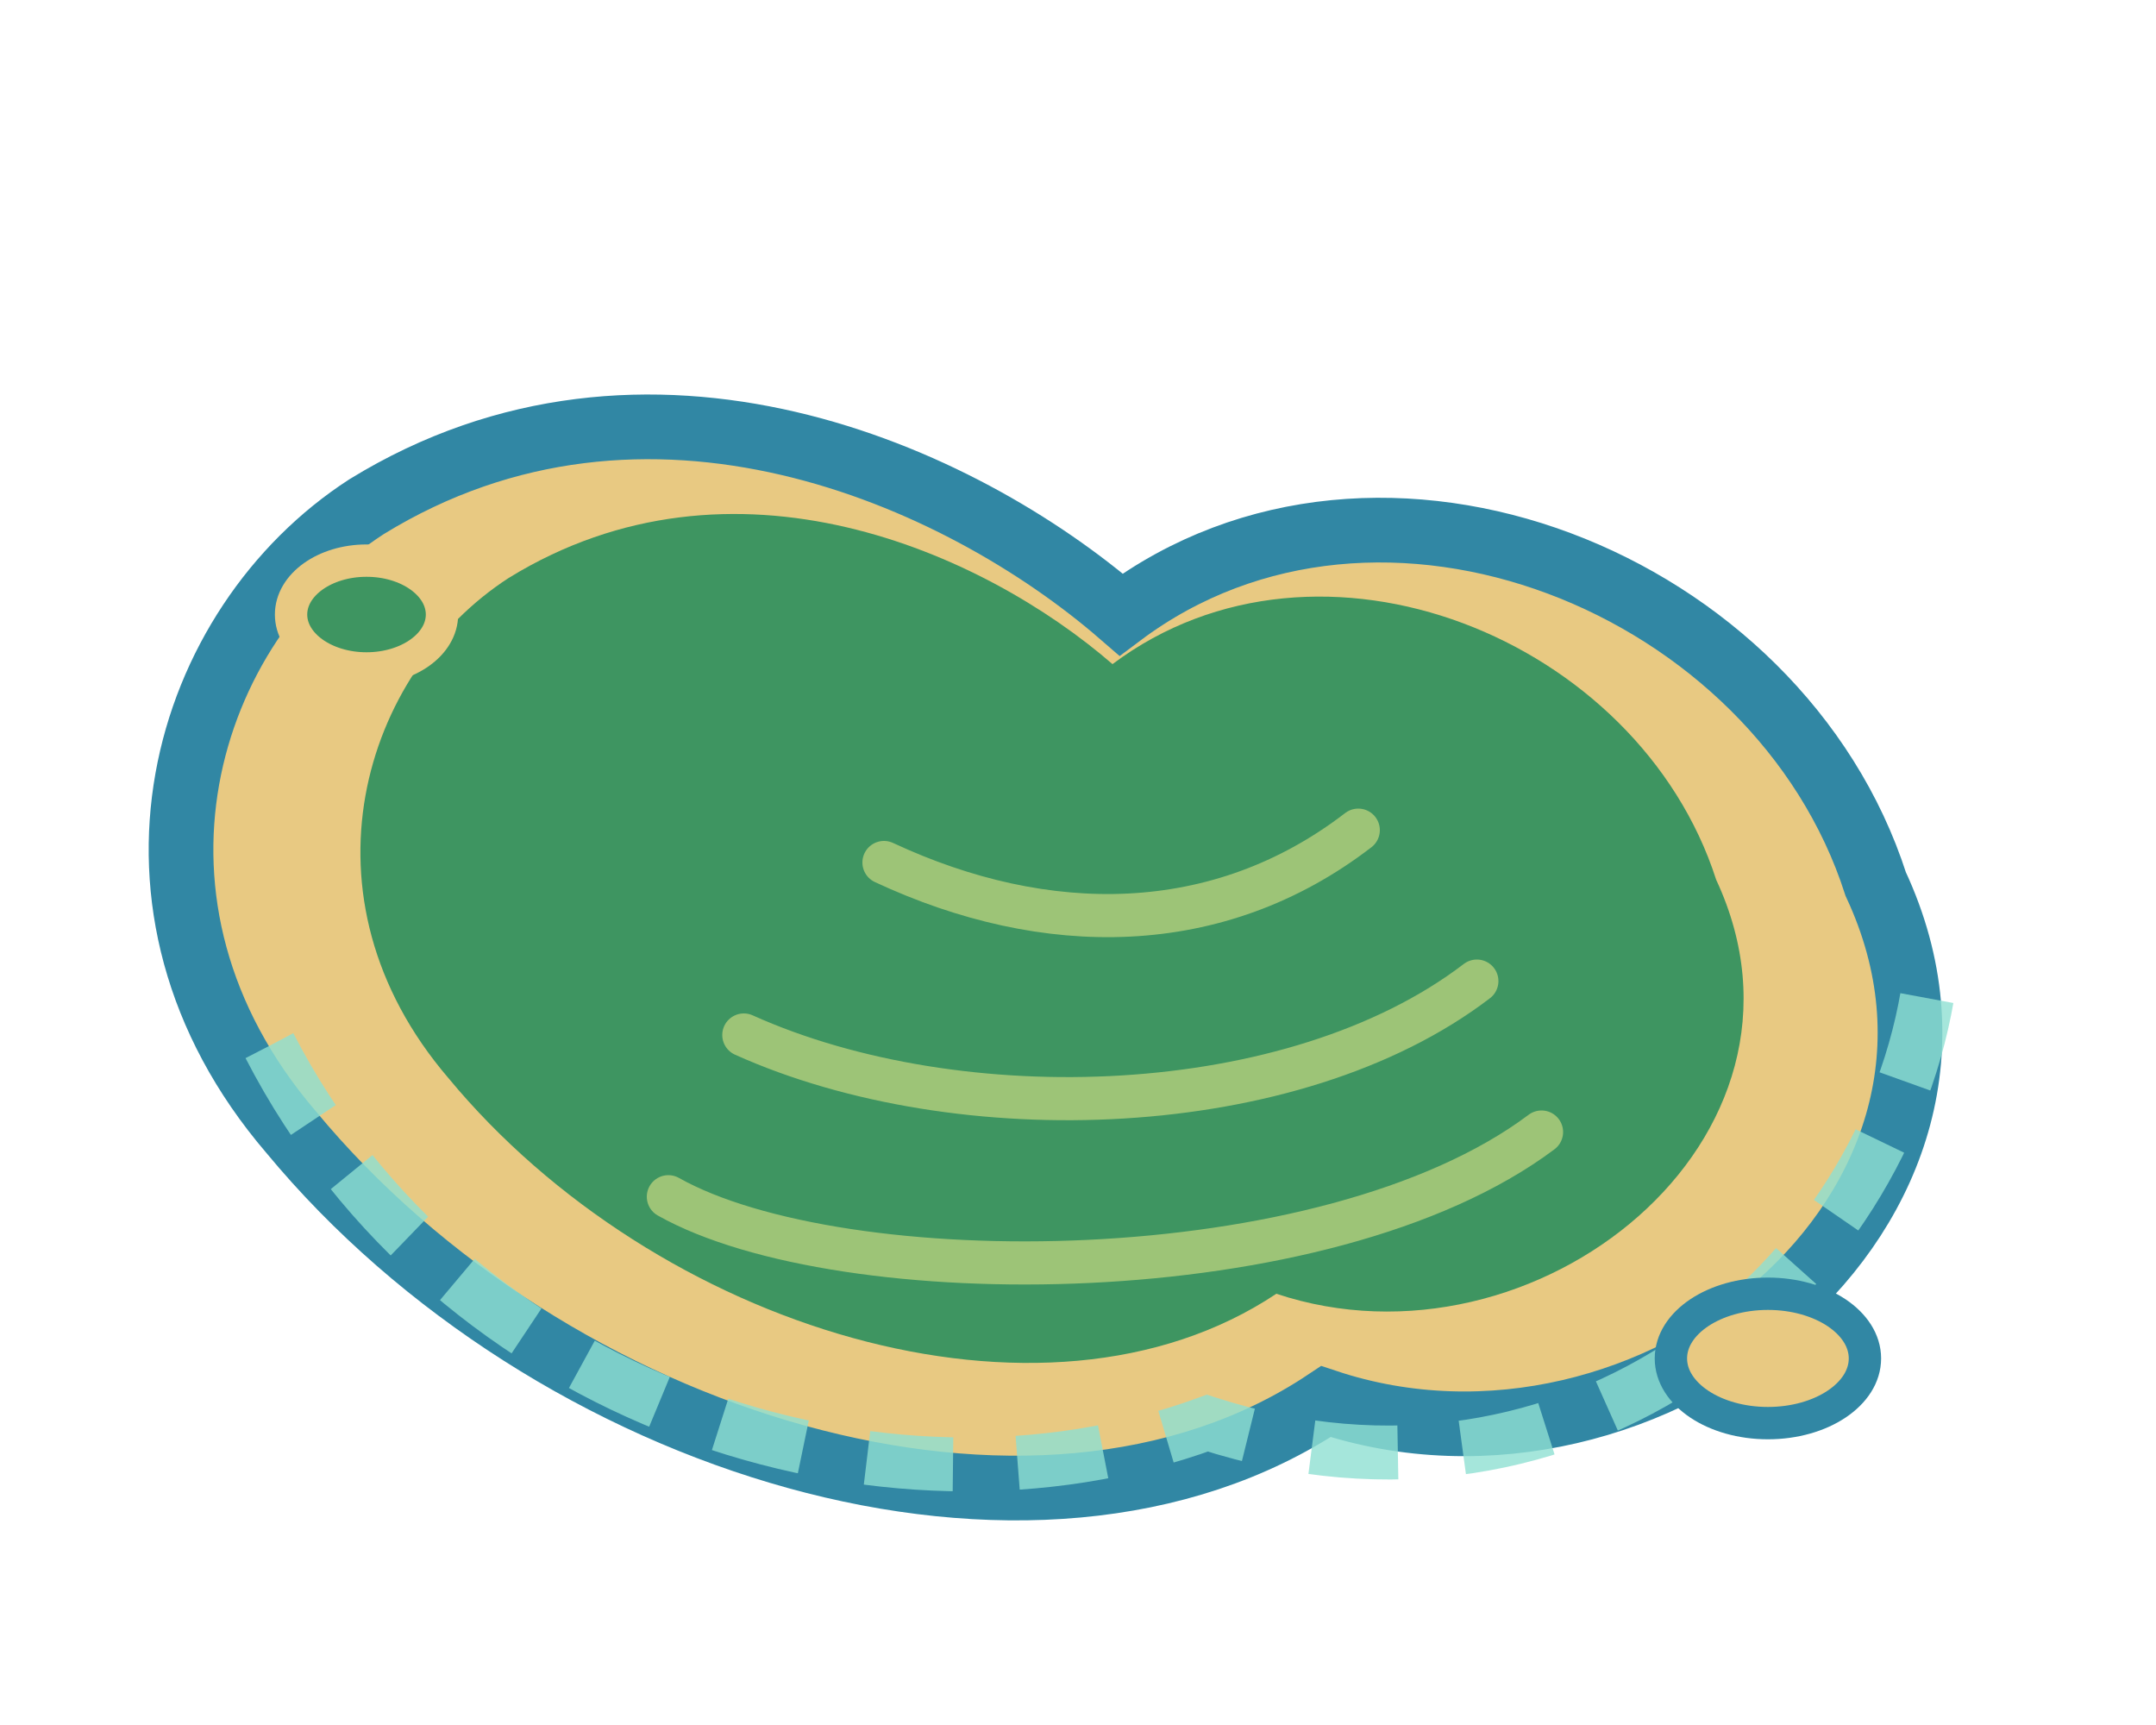
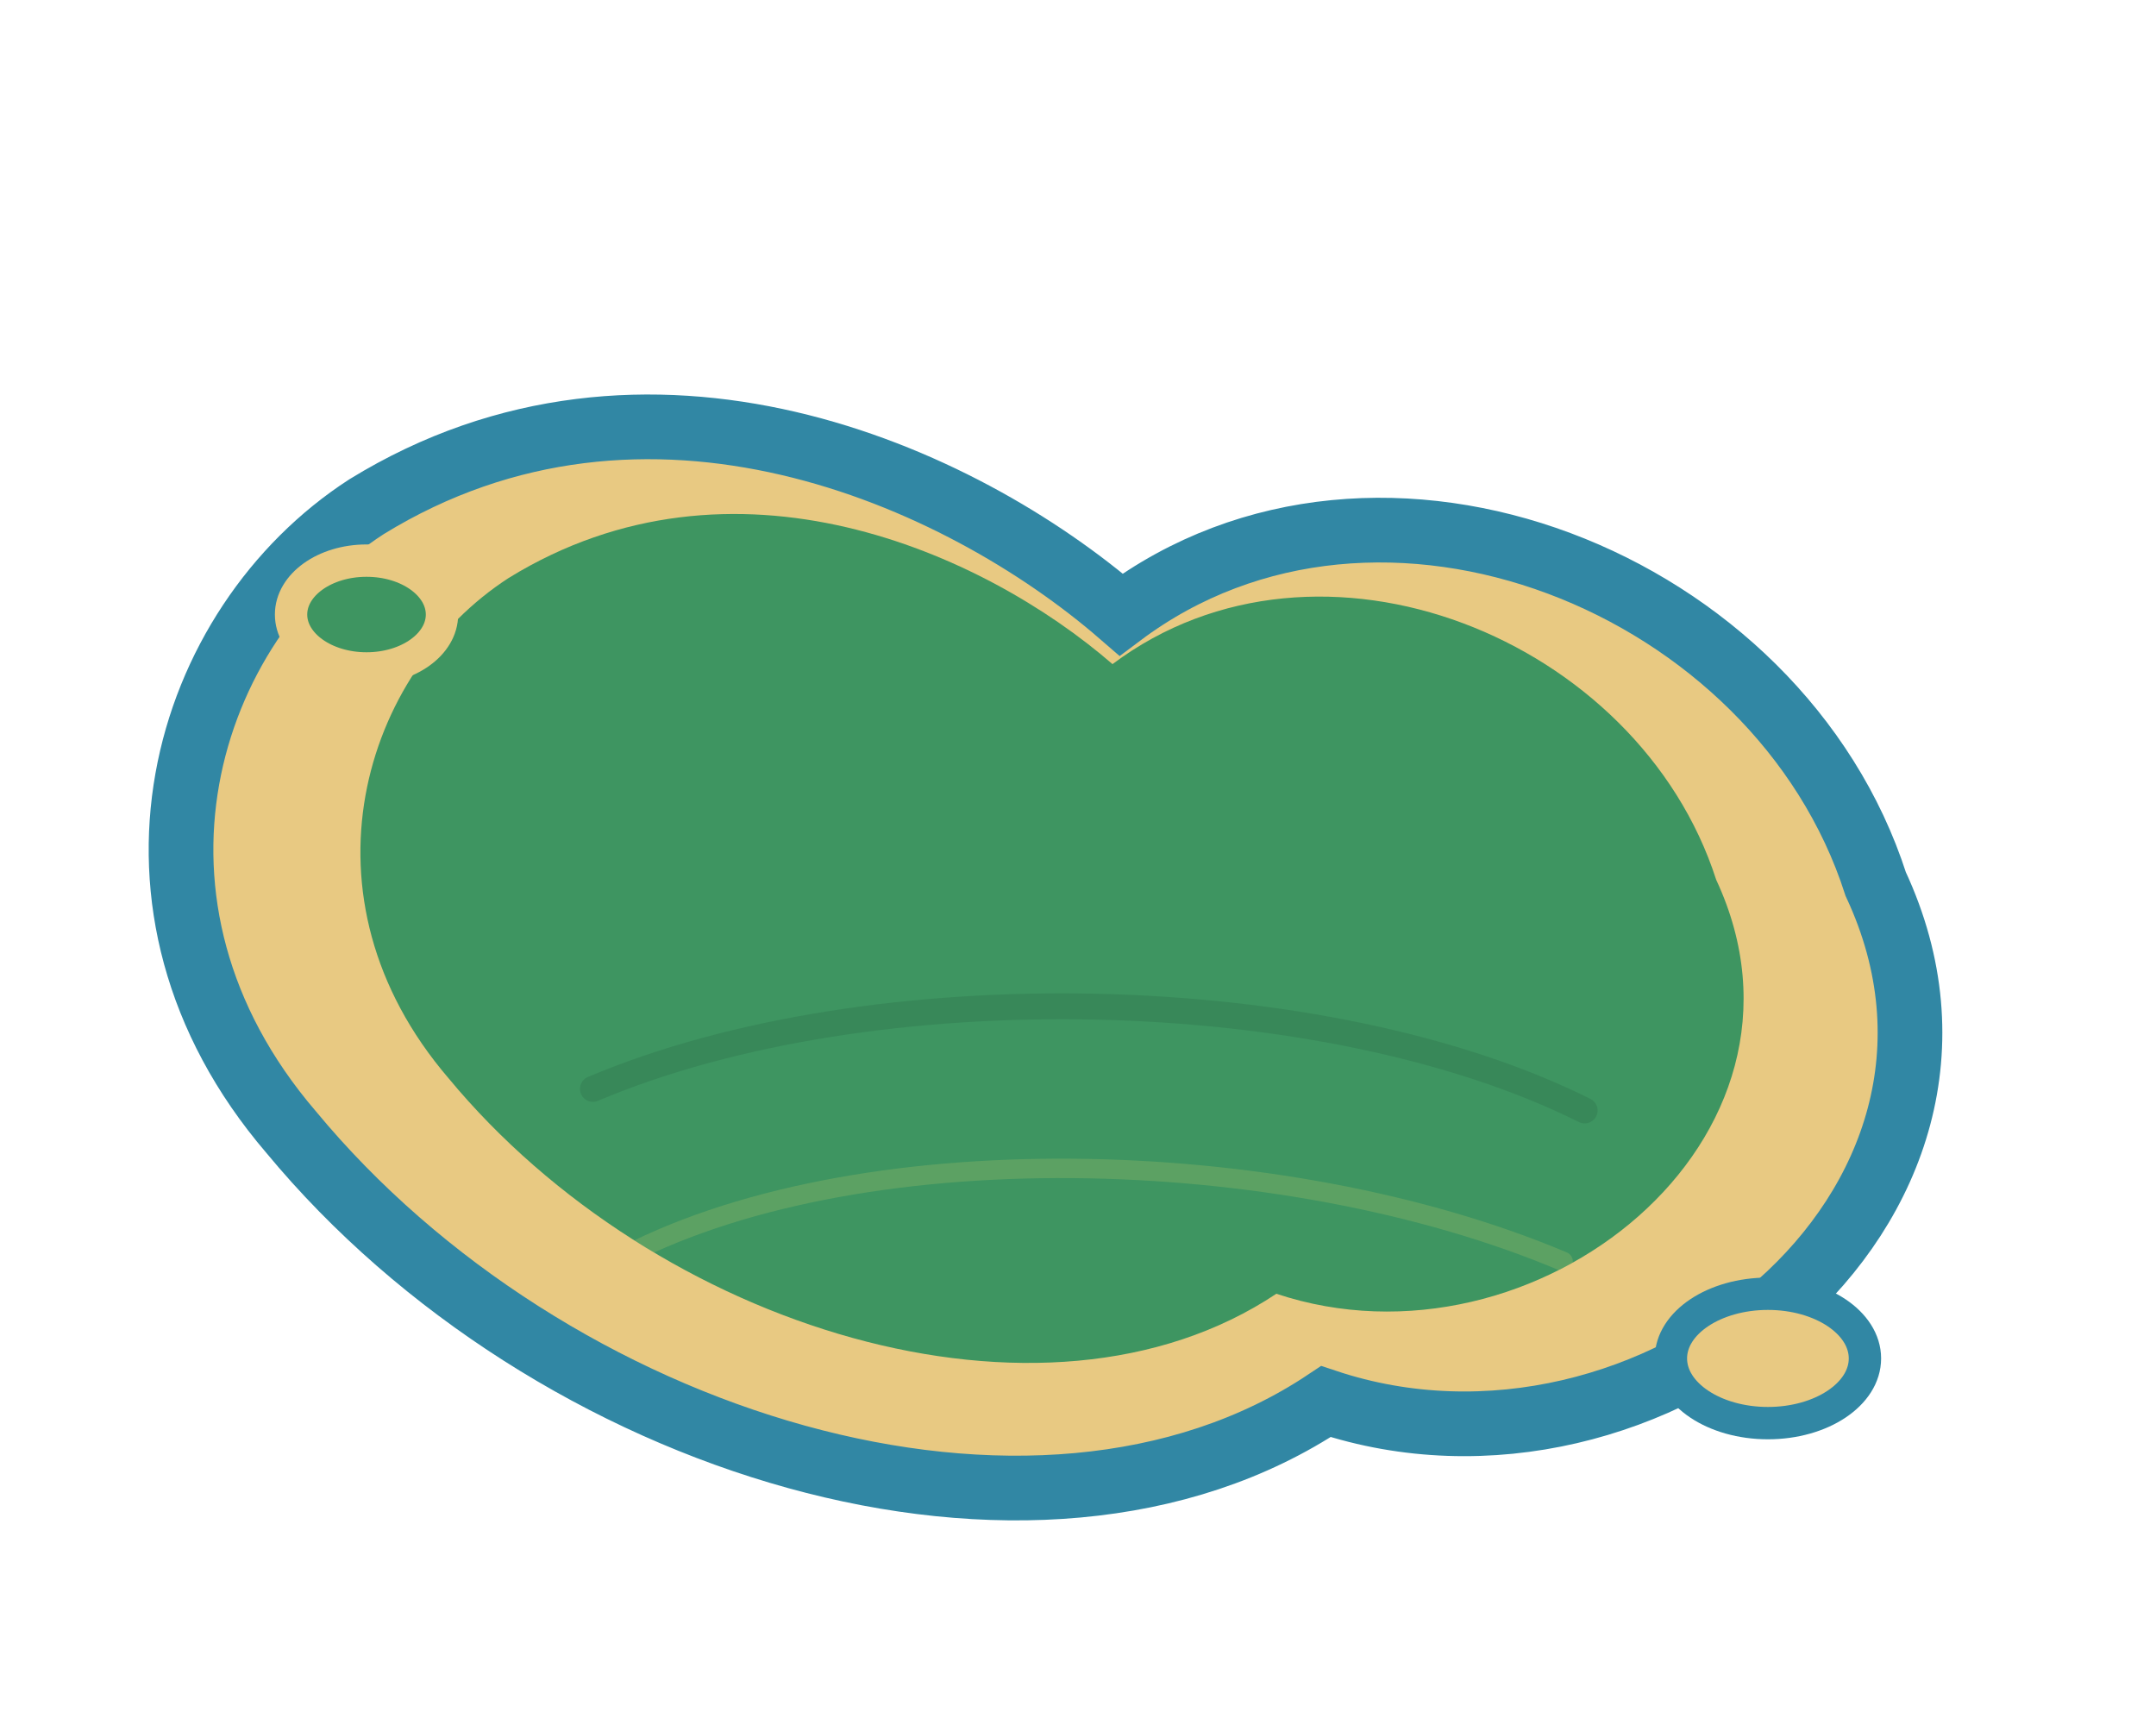
<svg xmlns="http://www.w3.org/2000/svg" viewBox="0 0 200 160" preserveAspectRatio="xMidYMid meet" aria-hidden="true" focusable="false" class="theme-object" data-variant-silhouette="7" data-variant-palette="1" data-variant-orientation="4" data-variant-shore="1" data-variant-elevation="5" data-variant-islets="2" data-visual-axis="orientation" data-visual-value="4" data-visual-scope="self">
  <defs>
    <clipPath id="land">
      <path d="M34 47C60 31 89 44 104 57C128 39 165 54 174 82C188 112 153 140 123 130C96 148 51 134 27 105C9 84 17 58 34 47Z" transform="translate(20 16) scale(0.8)" />
    </clipPath>
  </defs>
  <g data-visual-axis="palette" data-visual-value="1">
    <path data-visual-axis="silhouette" data-visual-value="7" data-visual-scope="self" d="M34 47C60 31 89 44 104 57C128 39 165 54 174 82C188 112 153 140 123 130C96 148 51 134 27 105C9 84 17 58 34 47Z" fill="rgb(232, 201, 130)" stroke="rgb(49, 135, 164)" stroke-width="6" />
    <g data-visual-axis="shore" data-visual-value="1" data-visual-scope="self" transform="translate(20 16) scale(0.8)">
      <path d="M34 47C60 31 89 44 104 57C128 39 165 54 174 82C188 112 153 140 123 130C96 148 51 134 27 105C9 84 17 58 34 47Z" fill="rgb(62, 149, 97)" />
    </g>
-     <path class="theme-detail" d="M25 97C42 130 82 143 112 132C146 143 175 119 179 91" fill="none" stroke="#8fe0d2" stroke-width="5" stroke-dasharray="8 6" opacity=".8" />
    <g clip-path="url(#land)">
      <g data-visual-axis="elevation" data-visual-value="5">
-         <path class="theme-detail" d="M62 111C78 120 123 120 143 105M69 96C89 105 120 104 137 91M82 80C97 87 113 87 126 77" fill="none" stroke="#9dc477" stroke-width="4" stroke-linecap="round" />
-         <path class="theme-detail" d="M52 118C78 134 130 134 157 112" fill="none" stroke="#9dc477" stroke-width="3" stroke-linecap="round" opacity=".72" />
+         <path class="theme-detail" d="M55 101C81 90 123 91 147 103" fill="none" stroke="#2d724d" stroke-width="2.4" stroke-linecap="round" stroke-opacity=".36" />
+         <path class="theme-detail" d="M57 108C79 96 119 97 145 108" fill="none" stroke="#b1c66b" stroke-width="1.8" stroke-linecap="round" stroke-opacity=".26" transform="translate(0 9)" />
      </g>
    </g>
    <g data-visual-axis="islets" data-visual-value="2">
      <ellipse cx="164" cy="126" rx="9" ry="6" fill="#e8c982" stroke="#3187a4" stroke-width="3" />
      <ellipse cx="34" cy="57" rx="7" ry="5" fill="#3e9561" stroke="#e8c982" stroke-width="3" />
    </g>
  </g>
  <rect data-theme-content-area="content" x="56" y="56" width="88" height="72" fill="none" stroke="none" />
</svg>
